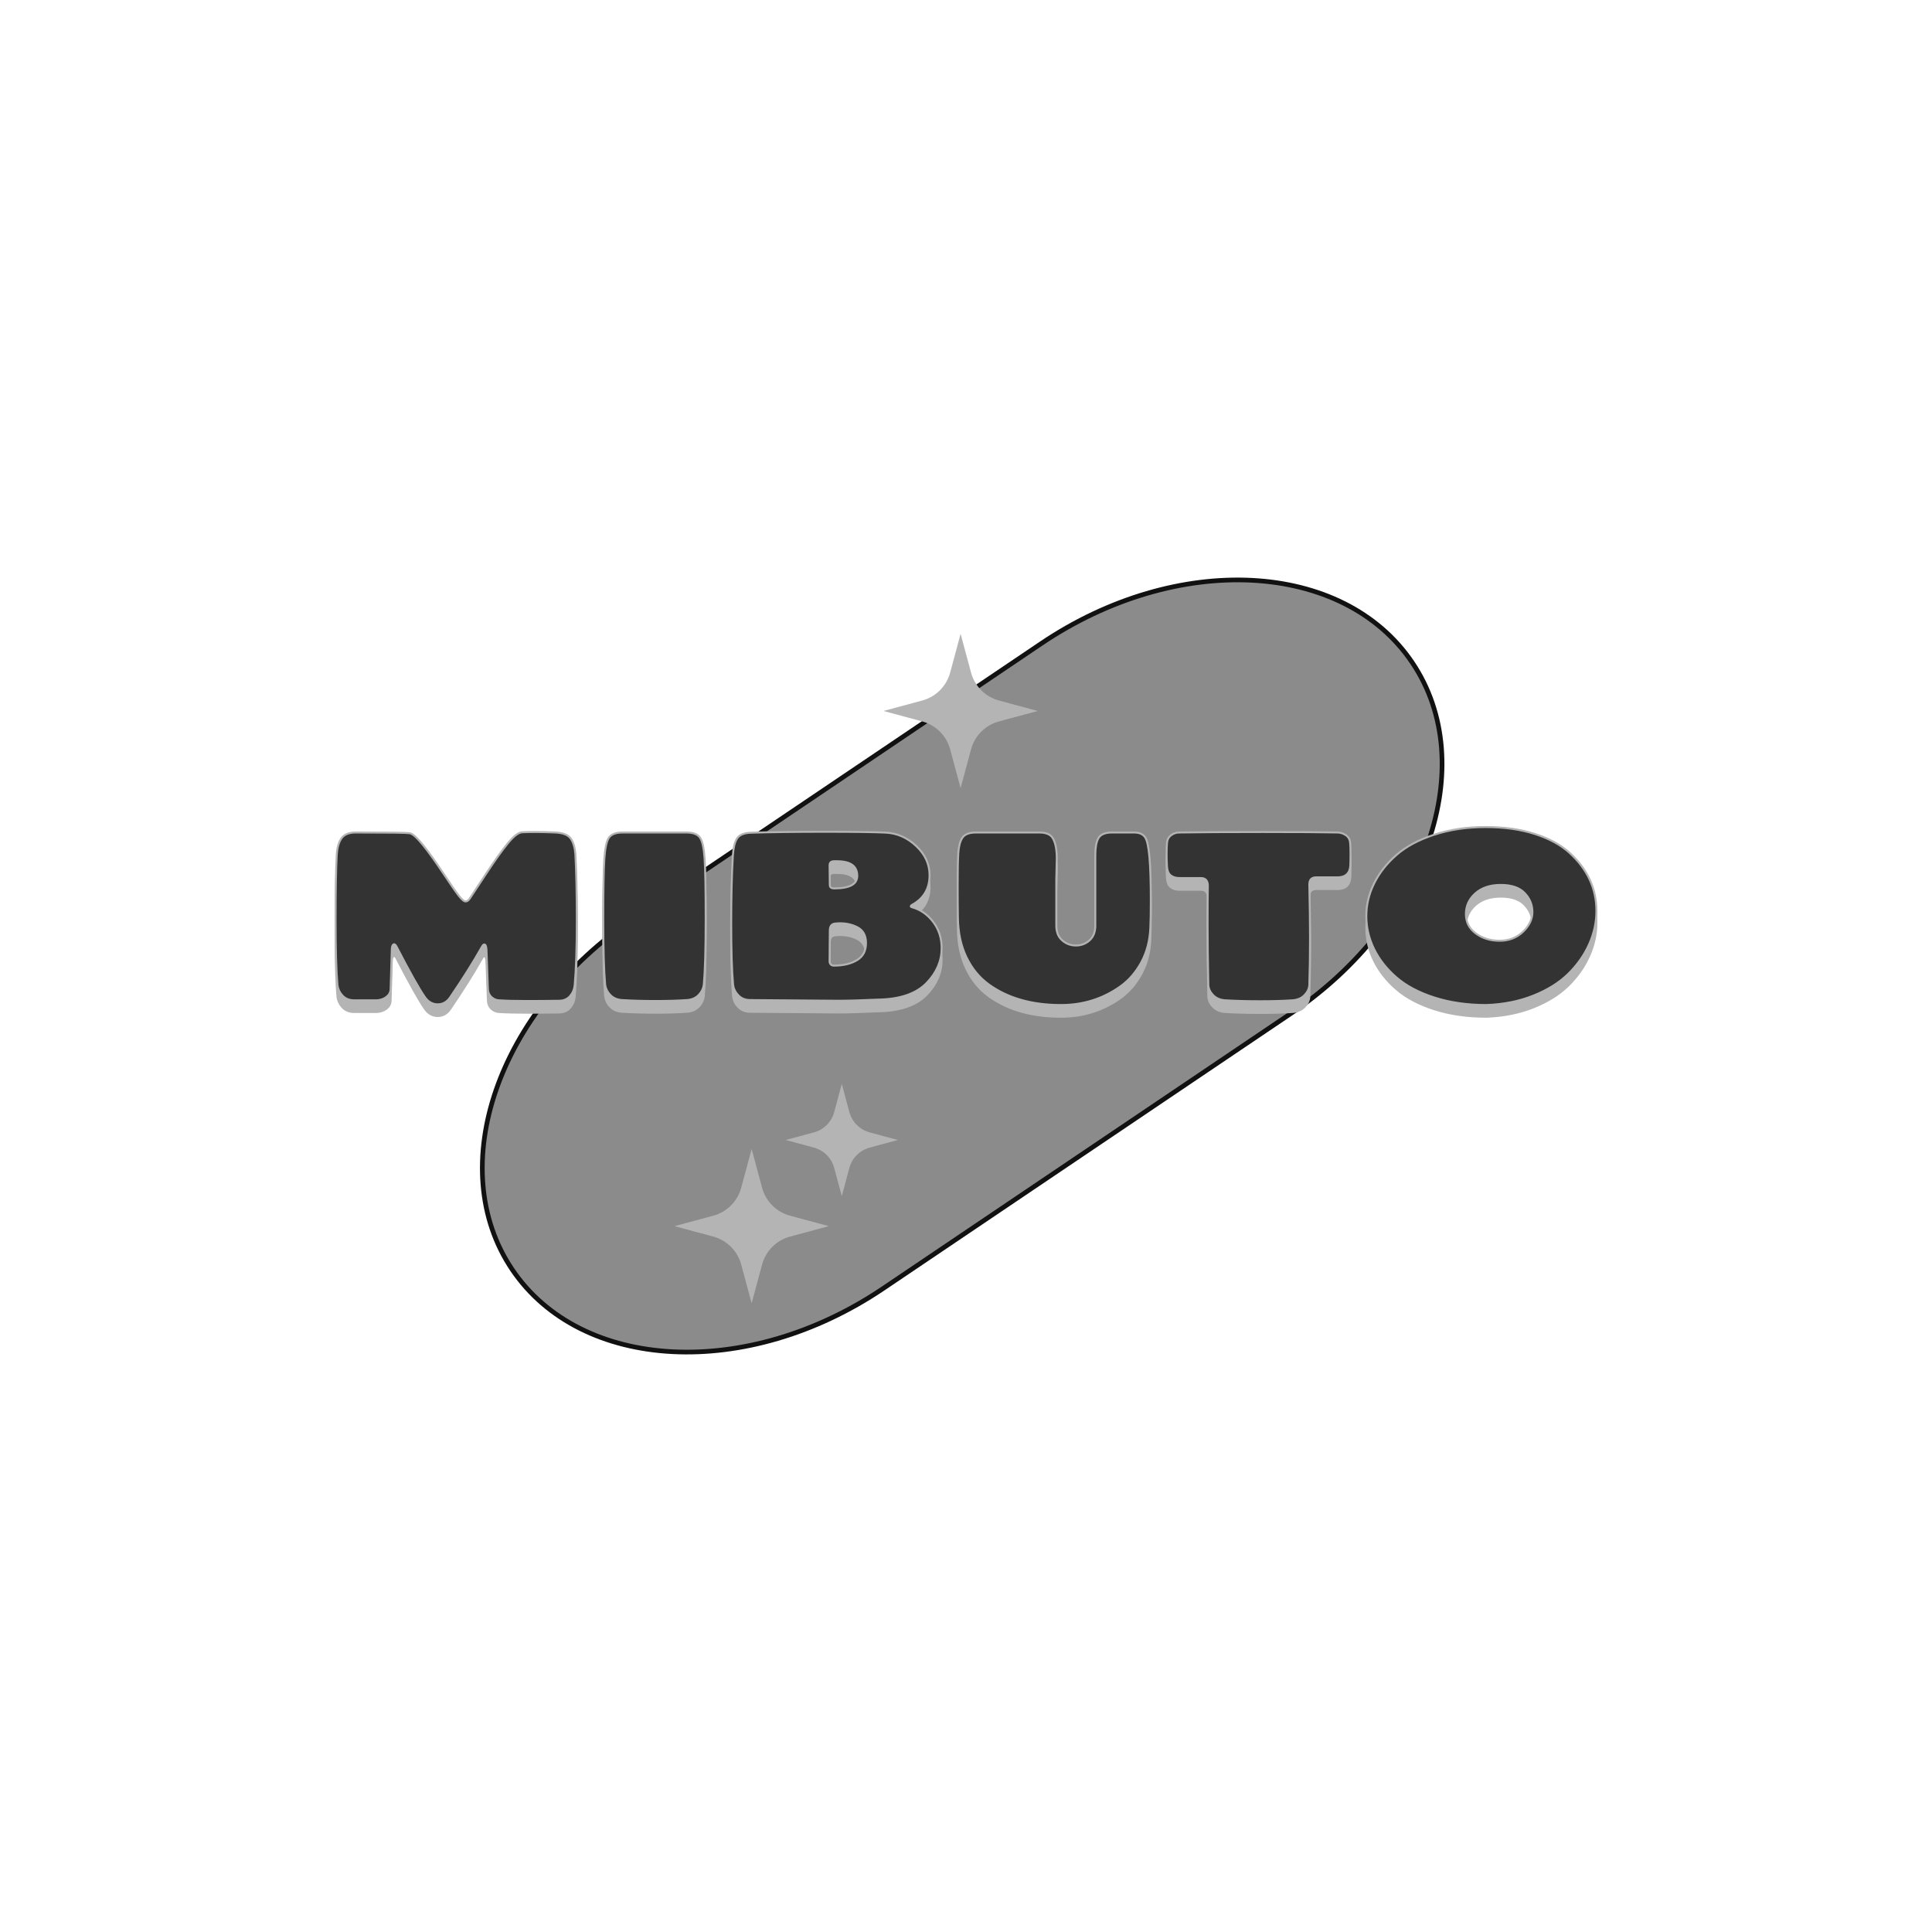
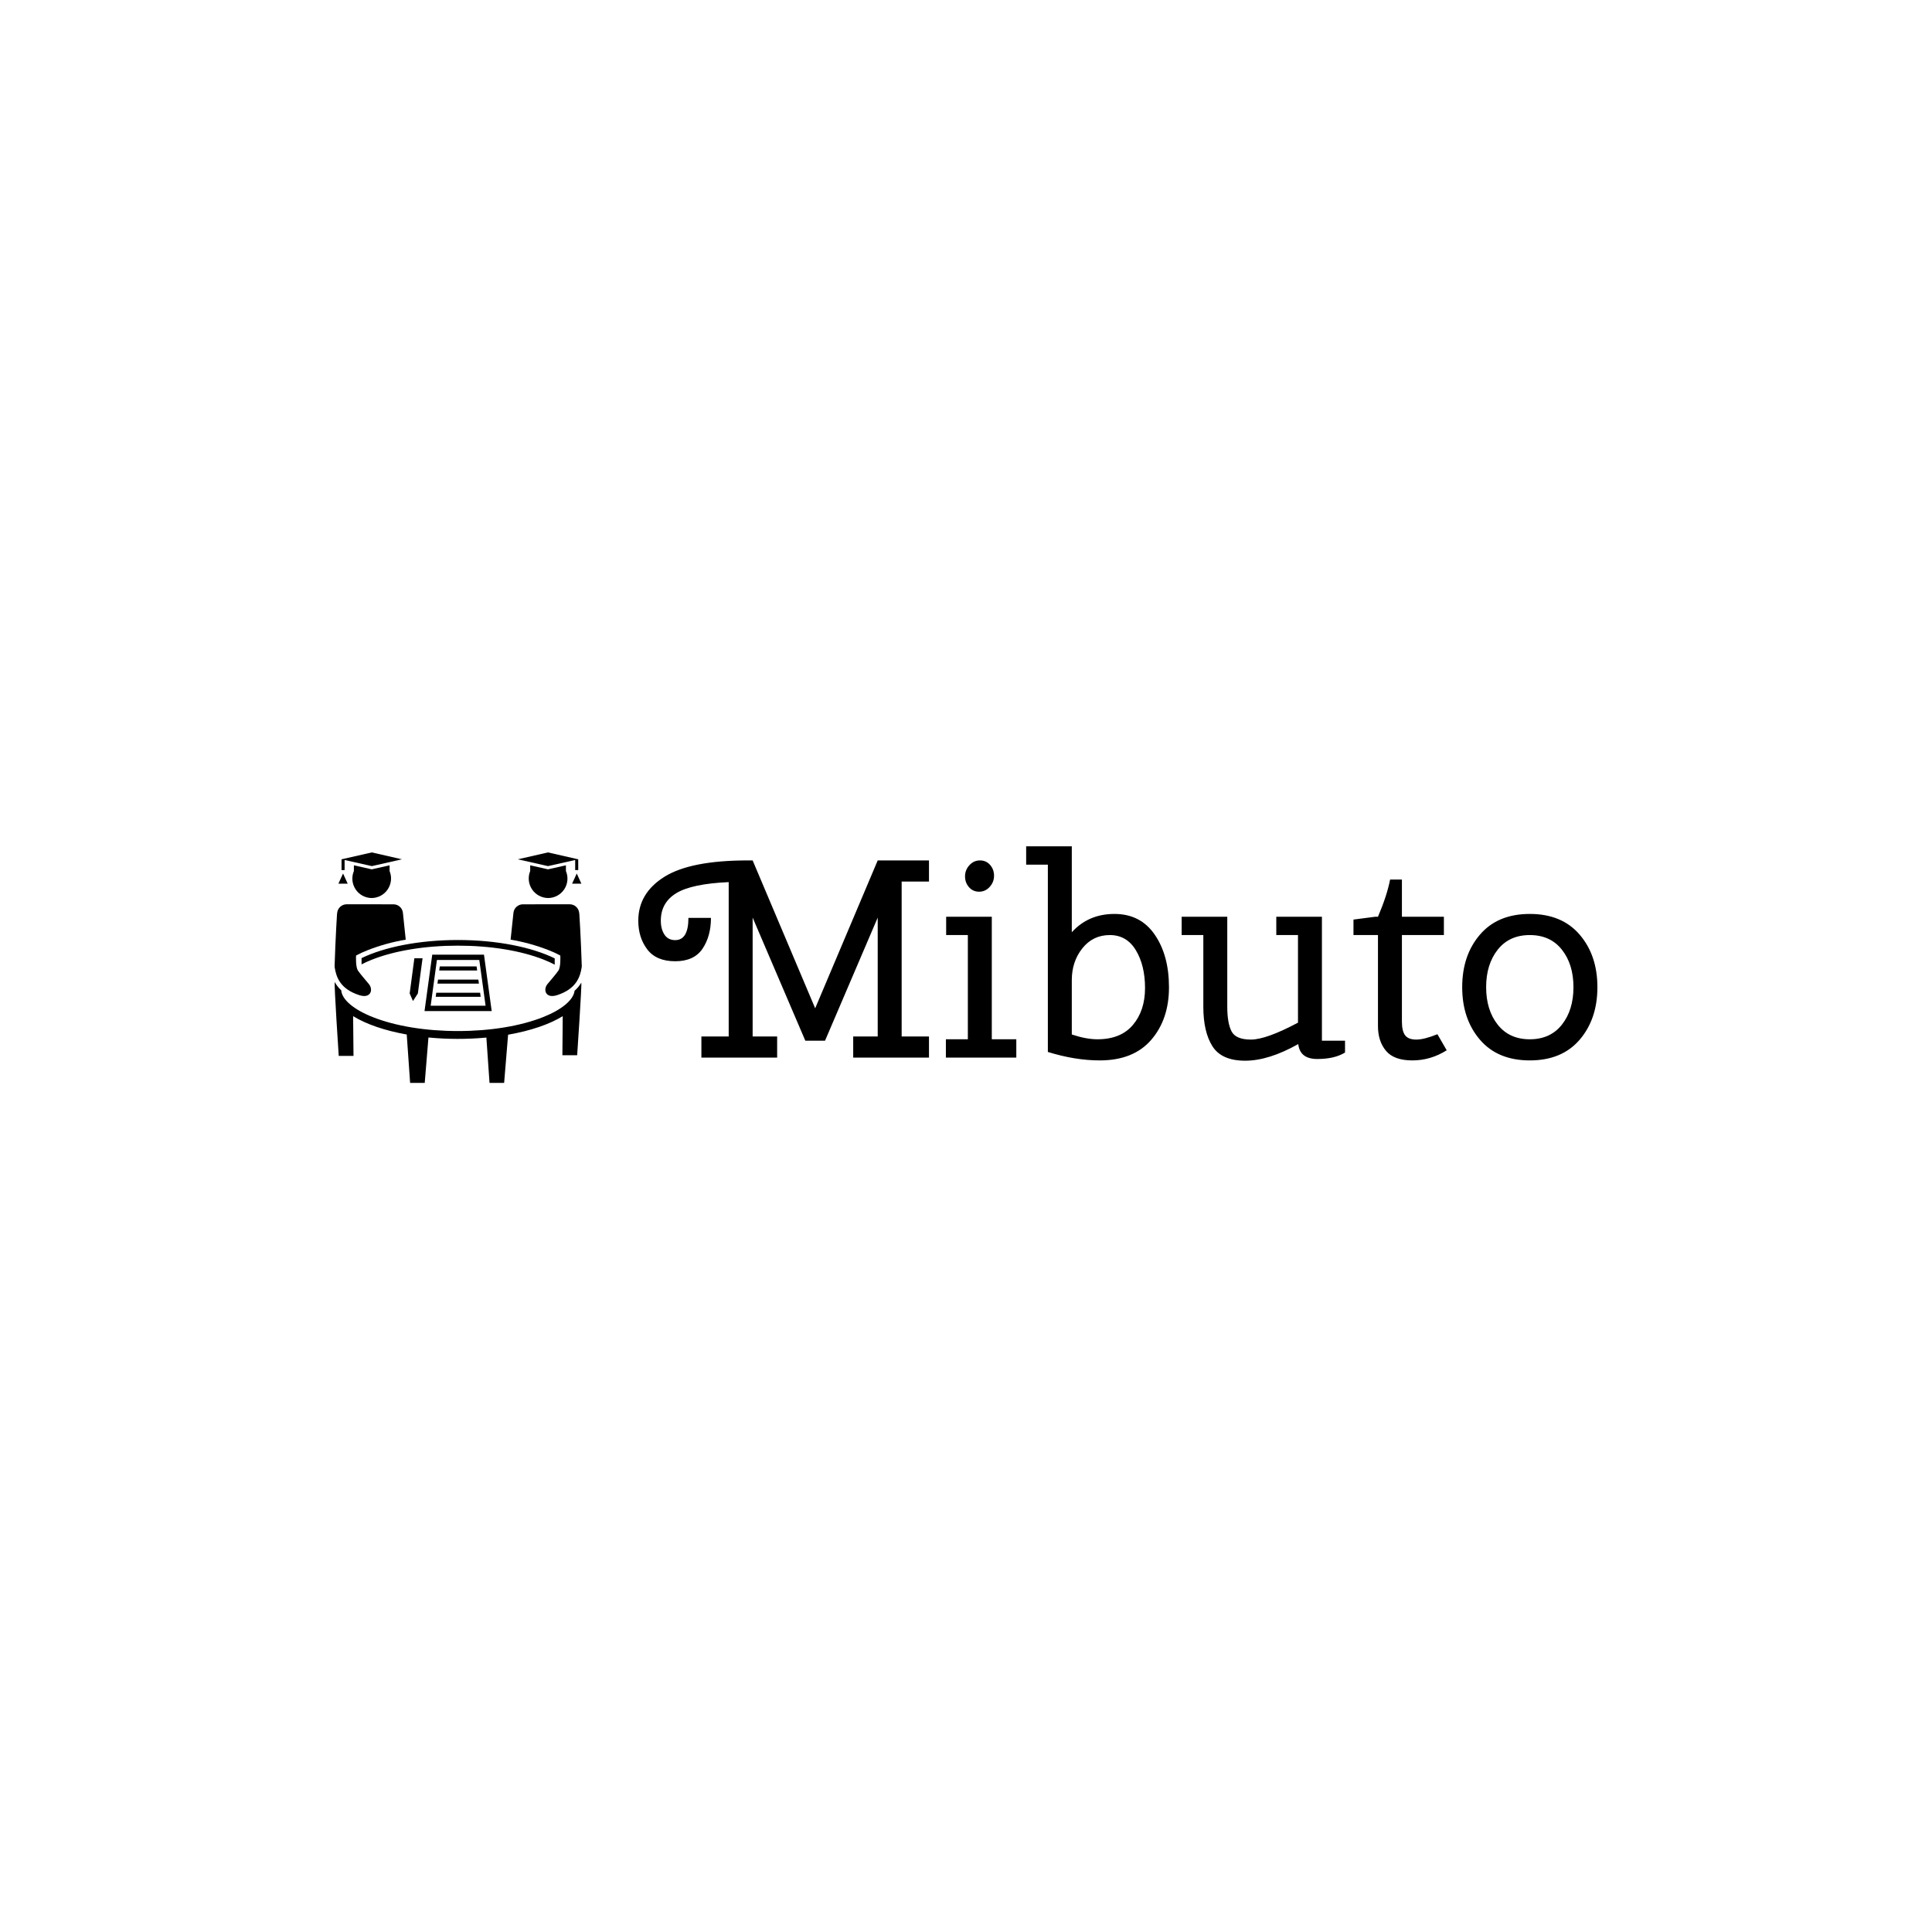
<svg xmlns="http://www.w3.org/2000/svg" version="1.1" width="1500" height="1500" viewBox="0 0 1500 1500">
  <rect width="1500" height="1500" x="0" y="0" id="background" stroke="transparent" fill="#ffffff" />
-   <svg xml:space="preserve" width="1000" height="1000" data-version="2" data-id="lg_1O2nrCX1n9H5pxilwh" viewBox="0 0 560 437" x="250" y="250">
+   <svg xml:space="preserve" width="1000" height="1000" data-version="2" data-id="lg_D4iJ4wWqGUarWQCO7N" viewBox="0 0 567 107" x="250" y="250">
    <rect width="100%" height="100%" fill="transparent" />
-     <rect width="190.923" height="464.402" x="-95.462" y="-232.201" fill="#8b8b8b" stroke="#111111" stroke-width="2" rx="127" ry="127" transform="matrix(-.5683 -.8426 .8426 -.5683 278.346 218.5)" />
-     <path fill="#b4b4b4" d="m186.803 298.063 4.538 16.85a17.24 17.24 0 0 0 12.155 12.155l16.85 4.538-16.85 4.538A17.24 17.24 0 0 0 191.34 348.3l-4.538 16.85-4.538-16.85a17.24 17.24 0 0 0-12.155-12.155l-16.847-4.541 16.85-4.538a17.24 17.24 0 0 0 12.155-12.155zm39.19-28.303 3.3 12.254a12.536 12.536 0 0 0 8.839 8.838l12.253 3.3-12.253 3.3a12.536 12.536 0 0 0-8.839 8.84l-3.3 12.253-3.3-12.254a12.536 12.536 0 0 0-8.839-8.839l-12.251-3.302 12.254-3.3a12.536 12.536 0 0 0 8.838-8.839zm51.66-195.686 4.538 16.85a17.24 17.24 0 0 0 12.155 12.155l16.85 4.538-16.85 4.538a17.24 17.24 0 0 0-12.155 12.155l-4.538 16.85-4.538-16.85a17.24 17.24 0 0 0-12.155-12.155l-16.847-4.541 16.85-4.538a17.24 17.24 0 0 0 12.155-12.155z" />
-     <path fill="none" stroke="#b4b4b4" stroke-width="1.71" d="M43.62 171.332q3.81 4.73 8.75 12.2 4.95 7.47 6.9 9.94 1.96 2.47 3.14 2.47 1.19 0 2.12-1.34.92-1.33 6.79-10.3 5.87-8.96 9.69-13.64 3.81-4.69 6.07-4.79 2.27-.11 5.87-.11 3.61 0 8.45.21t6.44 2.52q1.59 2.32 1.9 6.54.62 10.82.62 28.69t-.93 28.17q-.2 2.47-1.85 4.43-1.65 1.96-4.53 1.96-6.29.1-13.96.1-7.67 0-12.2-.31-1.65-.1-2.94-1.29-1.29-1.18-1.39-3.14l-.62-16.99q-.1-2.48-1.08-2.78-.98-.31-1.8 1.33-5.46 9.69-13.6 21.63-1.96 2.99-5.15 2.99-3.19 0-5.25-2.99-3.61-5.15-12.26-21.83-.51-1.03-1.18-1.24-.67-.2-1.19.52-.51.72-.51 2.37l-.52 16.99q-.1 1.96-1.75 3.14-1.65 1.19-3.81 1.29h-10.2q-2.78-.1-4.48-1.96-1.7-1.85-2.01-4.22-.82-9.17-.82-28.48 0-19.31.52-28.38.3-4.32 1.95-6.69t5.87-2.37q21.63 0 23.38.31 1.76.31 5.57 5.05Zm87.13-5.36h27.61q4.32 0 5.71 2.16 1.4 2.17 1.86 8.91.46 6.75.46 26.16 0 19.42-.82 28.48-.31 2.37-2.11 4.23-1.81 1.85-4.79 2.06-5.87.41-13.6.41-7.72 0-14.62-.41-2.99-.21-4.79-2.06-1.81-1.86-2.12-4.23-.82-9.06-.82-28.48 0-19.41.46-26.16.47-6.74 1.86-8.91 1.39-2.16 5.71-2.16Zm89.61 42.23-.1 13.39q0 .93.62 1.6t1.65.67q6.28 0 10.35-2.48 4.07-2.47 4.07-7.77 0-5.31-4.23-7.37-3.39-1.64-7.41-1.64-1.03 0-2.06.1-2.89.2-2.89 3.5Zm-.1-28.32.1 8.44q0 1.96 2.37 1.96 10.41 0 10.41-5.87 0-6.8-9.27-6.8h-1.14q-2.47 0-2.47 2.27Zm-33.68-13.81q12.77-.41 31.93-.41t26.52.36q7.37.36 13.03 5.72 5.67 5.35 5.67 12.36 0 8.55-7.42 12.56-.72.42-.72.98 0 .57.72.78 5.36 1.44 9.01 6.18 3.66 4.73 3.66 11.22 0 8.14-6.28 14.73-6.29 6.59-19.26 7.16-12.98.57-18.75.57t-38.52-.31q-2.99 0-4.84-1.91-1.86-1.9-2.17-4.38-.82-9.06-.82-26.42 0-17.35.72-29.61.31-5.04 1.75-7.26 1.44-2.21 5.77-2.32Zm132.46 10.72-.21 9.37v19.88q0 4.32 2.68 6.69t6.28 2.37q3.61 0 6.23-2.37 2.63-2.37 2.63-6.69v-30.7q0-4.84 1.29-7.1 1.29-2.27 5.61-2.27h9.48q3.29 0 4.53 1.96 2.37 3.5 2.37 27.09 0 7.72-.21 11.84-.31 8.34-3.86 14.88-3.55 6.55-9.11 10.46-11.23 7.93-25.45 7.93-18.74 0-31-8.75-6.18-4.43-9.73-11.8-3.56-7.36-3.66-17.15-.1-4.84-.1-14.26 0-9.43.26-13.6.25-4.17 1.64-6.39 1.39-2.21 5.62-2.21h27.5q4.12 0 5.46 2.16 1.75 2.78 1.75 8.66Zm109.8 55q-.11 2.26-1.96 4.17-1.85 1.9-4.94 2.11-5.88.41-14.12.41-8.24 0-15.14-.41-3.09-.21-4.94-2.11-1.85-1.91-1.96-4.17-.31-15.66-.31-26.73t.11-16.22q0-3.92-3.51-3.92h-9.27q-2.16 0-3.5-1.03-1.34-1.03-1.49-3.6-.16-2.58-.16-5.36 0-2.78.16-4.79.15-2.01 1.65-3.09 1.49-1.08 3.24-1.08 13.39-.21 36.26-.21 22.86 0 32.75.21 1.75.1 3.25 1.13 1.49 1.03 1.64 3.04.16 2.01.16 4.69 0 2.68-.1 5.15-.31 4.63-5.05 4.63h-9.27q-3.5 0-3.5 3.61.31 12.98.31 23.48 0 10.51-.31 20.09Zm77.45 8.34q-12.46 0-22.55-3.24-10.1-3.25-16.38-8.71-6.28-5.46-9.58-12.2-3.3-6.75-3.3-14.06 0-7.32 3.35-14.06 3.35-6.75 9.58-12.21 6.23-5.46 16.33-8.75 10.09-3.3 22.14-3.3t21.32 2.99q9.27 2.99 14.94 8.14 11.53 10.5 11.53 24.92 0 7.31-3.14 14.32-3.14 7-8.96 12.72-5.82 5.72-14.99 9.37-9.16 3.66-20.29 4.07Zm20.4-40.02q0-4.89-3.51-8.54-3.5-3.66-10.66-3.66-7.15 0-11.38 3.81-4.22 3.81-4.22 9.27 0 5.46 4.43 8.76 4.43 3.29 10.66 3.29t10.45-4.02q4.23-4.01 4.23-8.91Z" />
-     <path fill="#b4b4b4" d="M43.62 171.332q3.81 4.73 8.75 12.2 4.95 7.47 6.9 9.94 1.96 2.47 3.14 2.47 1.19 0 2.12-1.34.92-1.33 6.79-10.3 5.87-8.96 9.69-13.64 3.81-4.69 6.07-4.79 2.27-.11 5.87-.11 3.61 0 8.45.21t6.44 2.52q1.59 2.32 1.9 6.54.62 10.82.62 28.69t-.93 28.17q-.2 2.47-1.85 4.43-1.65 1.96-4.53 1.96-6.29.1-13.96.1-7.67 0-12.2-.31-1.65-.1-2.94-1.29-1.29-1.18-1.39-3.14l-.62-16.99q-.1-2.48-1.08-2.78-.98-.31-1.8 1.33-5.46 9.69-13.6 21.63-1.96 2.99-5.15 2.99-3.19 0-5.25-2.99-3.61-5.15-12.26-21.83-.51-1.03-1.18-1.24-.67-.2-1.19.52-.51.72-.51 2.37l-.52 16.99q-.1 1.96-1.75 3.14-1.65 1.19-3.81 1.29h-10.2q-2.78-.1-4.48-1.96-1.7-1.85-2.01-4.22-.82-9.17-.82-28.48 0-19.31.52-28.38.3-4.32 1.95-6.69t5.87-2.37q21.63 0 23.38.31 1.76.31 5.57 5.05m87.13-5.36h27.61q4.32 0 5.71 2.16 1.4 2.17 1.86 8.91.46 6.75.46 26.16 0 19.42-.82 28.48-.31 2.37-2.11 4.23-1.81 1.85-4.79 2.06-5.87.41-13.6.41-7.72 0-14.62-.41-2.99-.21-4.79-2.06-1.81-1.86-2.12-4.23-.82-9.06-.82-28.48 0-19.41.46-26.16.47-6.74 1.86-8.91 1.39-2.16 5.71-2.16m89.61 42.23-.1 13.39q0 .93.62 1.6t1.65.67q6.28 0 10.35-2.48 4.07-2.47 4.07-7.77 0-5.31-4.23-7.37-3.39-1.64-7.41-1.64-1.03 0-2.06.1-2.89.2-2.89 3.5m-.1-28.32.1 8.44q0 1.96 2.37 1.96 10.41 0 10.41-5.87 0-6.8-9.27-6.8h-1.14q-2.47 0-2.47 2.27m-33.68-13.81q12.77-.41 31.93-.41t26.52.36q7.37.36 13.03 5.72 5.67 5.35 5.67 12.36 0 8.55-7.42 12.56-.72.42-.72.98 0 .57.72.78 5.36 1.44 9.01 6.18 3.66 4.73 3.66 11.22 0 8.14-6.28 14.73-6.29 6.59-19.26 7.16-12.98.57-18.75.57t-38.52-.31q-2.99 0-4.84-1.91-1.86-1.9-2.17-4.38-.82-9.06-.82-26.42 0-17.35.72-29.61.31-5.04 1.75-7.26 1.44-2.21 5.77-2.32m132.46 10.72-.21 9.37v19.88q0 4.32 2.68 6.69t6.28 2.37q3.61 0 6.23-2.37 2.63-2.37 2.63-6.69v-30.7q0-4.84 1.29-7.1 1.29-2.27 5.61-2.27h9.48q3.29 0 4.53 1.96 2.37 3.5 2.37 27.09 0 7.72-.21 11.84-.31 8.34-3.86 14.88-3.55 6.55-9.11 10.46-11.23 7.93-25.45 7.93-18.74 0-31-8.75-6.18-4.43-9.73-11.8-3.56-7.36-3.66-17.15-.1-4.84-.1-14.26 0-9.43.26-13.6.25-4.17 1.64-6.39 1.39-2.21 5.62-2.21h27.5q4.12 0 5.46 2.16 1.75 2.78 1.75 8.66m109.8 55q-.11 2.26-1.96 4.17-1.85 1.9-4.94 2.11-5.88.41-14.12.41-8.24 0-15.14-.41-3.09-.21-4.94-2.11-1.85-1.91-1.96-4.17-.31-15.66-.31-26.73t.11-16.22q0-3.92-3.51-3.92h-9.27q-2.16 0-3.5-1.03-1.34-1.03-1.49-3.6-.16-2.58-.16-5.36 0-2.78.16-4.79.15-2.01 1.65-3.09 1.49-1.08 3.24-1.08 13.39-.21 36.26-.21 22.86 0 32.75.21 1.75.1 3.25 1.13 1.49 1.03 1.64 3.04.16 2.01.16 4.69 0 2.68-.1 5.15-.31 4.63-5.05 4.63h-9.27q-3.5 0-3.5 3.61.31 12.98.31 23.48 0 10.51-.31 20.09m77.45 8.34q-12.46 0-22.55-3.24-10.1-3.25-16.38-8.71-6.28-5.46-9.58-12.2-3.3-6.75-3.3-14.06 0-7.32 3.35-14.06 3.35-6.75 9.58-12.21 6.23-5.46 16.33-8.75 10.09-3.3 22.14-3.3t21.32 2.99q9.27 2.99 14.94 8.14 11.53 10.5 11.53 24.92 0 7.31-3.14 14.32-3.14 7-8.96 12.72-5.82 5.72-14.99 9.37-9.16 3.66-20.29 4.07m20.4-40.02q0-4.89-3.51-8.54-3.5-3.66-10.66-3.66-7.15 0-11.38 3.81-4.22 3.81-4.22 9.27 0 5.46 4.43 8.76 4.43 3.29 10.66 3.29t10.45-4.02q4.23-4.01 4.23-8.91" />
-     <path fill="none" stroke="#b4b4b4" stroke-width="1.71" d="M43.62 166.232q3.81 4.74 8.75 12.21 4.95 7.47 6.9 9.94 1.96 2.47 3.14 2.47 1.19 0 2.12-1.34.92-1.34 6.79-10.3t9.69-13.65q3.81-4.68 6.07-4.78 2.27-.11 5.87-.11 3.61 0 8.45.21 4.84.2 6.44 2.52 1.59 2.32 1.9 6.54.62 10.82.62 28.69t-.93 28.17q-.2 2.47-1.85 4.43-1.65 1.95-4.53 1.95-6.29.11-13.96.11-7.67 0-12.2-.31-1.65-.1-2.94-1.29-1.29-1.18-1.39-3.14l-.62-17q-.1-2.47-1.08-2.78-.98-.31-1.8 1.34-5.46 9.68-13.6 21.63-1.96 2.99-5.15 2.99-3.19 0-5.25-2.99-3.61-5.15-12.26-21.83-.51-1.03-1.18-1.24-.67-.21-1.19.52-.51.72-.51 2.36l-.52 17q-.1 1.96-1.75 3.14-1.65 1.19-3.81 1.29h-10.2q-2.78-.1-4.48-1.96-1.7-1.85-2.01-4.22-.82-9.17-.82-28.48 0-19.31.52-28.38.3-4.32 1.95-6.69t5.87-2.37q21.63 0 23.38.31 1.76.31 5.57 5.04Zm87.13-5.35h27.61q4.32 0 5.71 2.16 1.4 2.16 1.86 8.91.46 6.75.46 26.16 0 19.42-.82 28.48-.31 2.37-2.11 4.23-1.81 1.85-4.79 2.06-5.87.41-13.6.41-7.72 0-14.62-.41-2.99-.21-4.79-2.06-1.81-1.86-2.12-4.23-.82-9.06-.82-28.48 0-19.41.46-26.16.47-6.75 1.86-8.91 1.39-2.16 5.71-2.16Zm89.61 42.23-.1 13.39q0 .93.62 1.59.62.67 1.65.67 6.28 0 10.35-2.47 4.07-2.47 4.07-7.77 0-5.31-4.23-7.37-3.39-1.65-7.41-1.65-1.03 0-2.06.11-2.89.2-2.89 3.5Zm-.1-28.33.1 8.45q0 1.96 2.37 1.96 10.41 0 10.41-5.87 0-6.8-9.27-6.8h-1.14q-2.47 0-2.47 2.26Zm-33.68-13.8q12.77-.41 31.93-.41t26.52.36q7.37.36 13.03 5.72 5.67 5.35 5.67 12.36 0 8.55-7.42 12.56-.72.41-.72.98 0 .57.72.77 5.36 1.45 9.01 6.18 3.66 4.74 3.66 11.23 0 8.14-6.28 14.73-6.29 6.59-19.26 7.16-12.98.56-18.75.56t-38.52-.3q-2.99 0-4.84-1.91-1.86-1.91-2.17-4.38-.82-9.06-.82-26.42 0-17.35.72-29.61.31-5.05 1.75-7.26 1.44-2.22 5.77-2.32Zm132.46 10.71-.21 9.38v19.88q0 4.32 2.68 6.69t6.28 2.37q3.61 0 6.23-2.37 2.63-2.37 2.63-6.69v-30.7q0-4.84 1.29-7.11 1.29-2.26 5.61-2.26h9.48q3.29 0 4.53 1.96 2.37 3.5 2.37 27.08 0 7.73-.21 11.85-.31 8.34-3.86 14.88-3.55 6.54-9.11 10.46-11.23 7.93-25.45 7.93-18.74 0-31-8.76-6.18-4.43-9.73-11.79-3.56-7.36-3.66-17.15-.1-4.84-.1-14.27 0-9.42.26-13.59.25-4.17 1.64-6.39 1.39-2.21 5.62-2.21h27.5q4.12 0 5.46 2.16 1.75 2.78 1.75 8.65Zm109.8 55.01q-.11 2.26-1.96 4.17-1.85 1.9-4.94 2.11-5.88.41-14.12.41-8.24 0-15.14-.41-3.09-.21-4.94-2.11-1.85-1.91-1.96-4.17-.31-15.66-.31-26.73 0-11.08.11-16.23 0-3.91-3.51-3.91h-9.27q-2.16 0-3.5-1.03-1.34-1.03-1.49-3.6-.16-2.58-.16-5.36 0-2.78.16-4.79.15-2.01 1.65-3.09 1.49-1.08 3.24-1.08 13.39-.21 36.26-.21 22.86 0 32.75.21 1.75.1 3.25 1.13 1.49 1.03 1.64 3.04.16 2.01.16 4.69 0 2.67-.1 5.15-.31 4.63-5.05 4.63h-9.27q-3.5 0-3.5 3.61.31 12.97.31 23.48t-.31 20.09Zm77.45 8.34q-12.46 0-22.55-3.25-10.1-3.24-16.38-8.7-6.28-5.46-9.58-12.21-3.3-6.74-3.3-14.05 0-7.32 3.35-14.06 3.35-6.75 9.58-12.21 6.23-5.46 16.33-8.75 10.09-3.3 22.14-3.3t21.32 2.99q9.27 2.98 14.94 8.13 11.53 10.51 11.53 24.93 0 7.31-3.14 14.32-3.14 7-8.96 12.72-5.82 5.71-14.99 9.37-9.16 3.66-20.29 4.07Zm20.4-40.02q0-4.89-3.51-8.55-3.5-3.65-10.66-3.65-7.15 0-11.38 3.81-4.22 3.81-4.22 9.27 0 5.46 4.43 8.75 4.43 3.3 10.66 3.3t10.45-4.02q4.23-4.01 4.23-8.91Z" />
-     <path fill="#333333" d="M43.62 166.232q3.81 4.74 8.75 12.21 4.95 7.47 6.9 9.94 1.96 2.47 3.14 2.47 1.19 0 2.12-1.34.92-1.34 6.79-10.3t9.69-13.65q3.81-4.68 6.07-4.78 2.27-.11 5.87-.11 3.61 0 8.45.21 4.84.2 6.44 2.52 1.59 2.32 1.9 6.54.62 10.82.62 28.69t-.93 28.17q-.2 2.47-1.85 4.43-1.65 1.95-4.53 1.95-6.29.11-13.96.11-7.67 0-12.2-.31-1.65-.1-2.94-1.29-1.29-1.18-1.39-3.14l-.62-17q-.1-2.47-1.08-2.78-.98-.31-1.8 1.34-5.46 9.68-13.6 21.63-1.96 2.99-5.15 2.99-3.19 0-5.25-2.99-3.61-5.15-12.26-21.83-.51-1.03-1.18-1.24-.67-.21-1.19.52-.51.72-.51 2.36l-.52 17q-.1 1.96-1.75 3.14-1.65 1.19-3.81 1.29h-10.2q-2.78-.1-4.48-1.96-1.7-1.85-2.01-4.22-.82-9.17-.82-28.48 0-19.31.52-28.38.3-4.32 1.95-6.69t5.87-2.37q21.63 0 23.38.31 1.76.31 5.57 5.04m87.13-5.35h27.61q4.32 0 5.71 2.16 1.4 2.16 1.86 8.91.46 6.75.46 26.16 0 19.42-.82 28.48-.31 2.37-2.11 4.23-1.81 1.85-4.79 2.06-5.87.41-13.6.41-7.72 0-14.62-.41-2.99-.21-4.79-2.06-1.81-1.86-2.12-4.23-.82-9.06-.82-28.48 0-19.41.46-26.16.47-6.75 1.86-8.91 1.39-2.16 5.71-2.16m89.61 42.23-.1 13.39q0 .93.62 1.59.62.67 1.65.67 6.28 0 10.35-2.47 4.07-2.47 4.07-7.77 0-5.31-4.23-7.37-3.39-1.65-7.41-1.65-1.03 0-2.06.11-2.89.2-2.89 3.5m-.1-28.33.1 8.45q0 1.96 2.37 1.96 10.41 0 10.41-5.87 0-6.8-9.27-6.8h-1.14q-2.47 0-2.47 2.26m-33.68-13.8q12.77-.41 31.93-.41t26.52.36q7.37.36 13.03 5.72 5.67 5.35 5.67 12.36 0 8.55-7.42 12.56-.72.41-.72.98 0 .57.72.77 5.36 1.45 9.01 6.18 3.66 4.74 3.66 11.23 0 8.14-6.28 14.73-6.29 6.59-19.26 7.16-12.98.56-18.75.56t-38.52-.3q-2.99 0-4.84-1.91-1.86-1.91-2.17-4.38-.82-9.06-.82-26.42 0-17.35.72-29.61.31-5.05 1.75-7.26 1.44-2.22 5.77-2.32m132.46 10.71-.21 9.38v19.88q0 4.32 2.68 6.69t6.28 2.37q3.61 0 6.23-2.37 2.63-2.37 2.63-6.69v-30.7q0-4.84 1.29-7.11 1.29-2.26 5.61-2.26h9.48q3.29 0 4.53 1.96 2.37 3.5 2.37 27.08 0 7.73-.21 11.85-.31 8.34-3.86 14.88-3.55 6.54-9.11 10.46-11.23 7.93-25.45 7.93-18.74 0-31-8.76-6.18-4.43-9.73-11.79-3.56-7.36-3.66-17.15-.1-4.84-.1-14.27 0-9.42.26-13.59.25-4.17 1.64-6.39 1.39-2.21 5.62-2.21h27.5q4.12 0 5.46 2.16 1.75 2.78 1.75 8.65m109.8 55.01q-.11 2.26-1.96 4.17-1.85 1.9-4.94 2.11-5.88.41-14.12.41-8.24 0-15.14-.41-3.09-.21-4.94-2.11-1.85-1.91-1.96-4.17-.31-15.66-.31-26.73 0-11.08.11-16.23 0-3.91-3.51-3.91h-9.27q-2.16 0-3.5-1.03-1.34-1.03-1.49-3.6-.16-2.58-.16-5.36 0-2.78.16-4.79.15-2.01 1.65-3.09 1.49-1.08 3.24-1.08 13.39-.21 36.26-.21 22.86 0 32.75.21 1.75.1 3.25 1.13 1.49 1.03 1.64 3.04.16 2.01.16 4.69 0 2.67-.1 5.15-.31 4.63-5.05 4.63h-9.27q-3.5 0-3.5 3.61.31 12.97.31 23.48t-.31 20.09m77.45 8.34q-12.46 0-22.55-3.25-10.1-3.24-16.38-8.7-6.28-5.46-9.58-12.21-3.3-6.74-3.3-14.05 0-7.32 3.35-14.06 3.35-6.75 9.58-12.21 6.23-5.46 16.33-8.75 10.09-3.3 22.14-3.3t21.32 2.99q9.27 2.98 14.94 8.13 11.53 10.51 11.53 24.93 0 7.31-3.14 14.32-3.14 7-8.96 12.72-5.82 5.71-14.99 9.37-9.16 3.66-20.29 4.07m20.4-40.02q0-4.89-3.51-8.55-3.5-3.65-10.66-3.65-7.15 0-11.38 3.81-4.22 3.81-4.22 9.27 0 5.46 4.43 8.75 4.43 3.3 10.66 3.3t10.45-4.02q4.23-4.01 4.23-8.91" />
+     <path fill="#000000" d="M244.635 7.02h22.57v9.3h-12.03v68.2h12.03v9.3h-33.36v-9.3h10.79V32.19l-23.19 54.19h-8.68l-23.19-54.19v52.33h10.79v9.3h-33.35v-9.3h12.02V16.57q-16.36.74-23.12 4.9-6.76 4.15-6.76 12.09 0 3.72 1.61 6.14 1.61 2.41 4.71 2.41 5.83 0 5.83-9.79h9.92q0 8.06-3.72 13.58-3.72 5.51-12.03 5.51-8.3 0-12.27-5.2-3.97-5.21-3.97-12.65 0-12.15 11.53-19.35 11.53-7.19 36.71-7.19h2.1l27.53 65.1zm39.68 32.86h-9.55v-8.06h20.09v53.94h10.79v8.06h-31v-8.06h9.67zm4.96-19.09q-2.73 0-4.46-1.99-1.74-1.98-1.74-4.77 0-2.79 1.92-4.9 1.92-2.11 4.65-2.11 2.73 0 4.47 1.99 1.73 1.98 1.73 4.77 0 2.79-1.92 4.9-1.92 2.11-4.65 2.11m30.26 70.55V8.88h-9.55V.82h20.09v37.82q7.31-8.06 18.78-8.06 11.47 0 17.73 9.12 6.27 9.11 6.27 23.18 0 14.08-7.82 23.13-7.81 9.05-22.69 9.05-10.79 0-22.81-3.72m38.75-44.76q-4.03-6.7-11.47-6.7t-12.09 5.83q-4.65 5.83-4.65 14.01v23.93q6.32 2.11 11.28 2.11 10.29 0 15.62-6.32 5.34-6.33 5.34-16.25t-4.03-16.61m71.36-6.7h-9.55v-8.06h20.09v54.56h10.17v5.21q-4.59 2.85-12.22 2.85-7.62 0-8.37-6.57-13.02 7.32-23.37 7.32-10.36 0-14.39-6.33-4.03-6.32-4.03-17.48v-31.5h-9.54v-8.06h20.08v39.56q0 7.19 1.86 10.85 1.86 3.66 8.56 3.66t20.71-7.44zm35.21 0h-10.78v-6.82l9.54-1.24h1.24q3.97-9.3 5.34-16.37h5.2v16.37h18.48v8.06h-18.48v38.07q0 4.22 1.43 6.08 1.43 1.86 4.9 1.86 3.47 0 9.3-2.36l4.09 7.07q-7.07 4.46-15.13 4.46t-11.59-4.21q-3.54-4.22-3.54-10.92zm44.89 46.07q-7.81-9.12-7.81-23.13t7.81-23.12q7.81-9.12 21.95-9.12t21.95 9.12q7.81 9.11 7.81 23.12 0 14.01-7.81 23.13-7.81 9.11-21.95 9.11t-21.95-9.11m7.81-39.62q-5.08 6.45-5.08 16.49 0 10.05 5.08 16.49 5.09 6.45 14.14 6.45t14.14-6.45q5.08-6.44 5.08-16.49 0-10.04-5.08-16.49-5.09-6.45-14.14-6.45t-14.14 6.45M17.412 52.782a50.959 50.959 0 0 1 4.526-2.05c10.07-4.004 23.538-6.188 37.867-6.188 14.329 0 27.797 2.184 37.867 6.187a49.745 49.745 0 0 1 4.768 2.172v-2.766c-10.058-4.926-25.418-8.08-42.635-8.08-17.083 0-32.335 3.105-42.393 7.97zm50.643.91h-16.21l-.242 1.783h16.695zm1.553 11.587H50.293l-.23 1.783h19.776zm-.776-5.8H51.069l-.242 1.784h18.248z" />
+     <path fill="#000000" d="M74.704 73.335H45.136L48.533 48.5h22.774zm-26.862-2.354H72.01l-2.767-20.14h-18.66zM42.2 65.582l2.063-15.481h-3.604l-2.063 15.481 1.456 3.337zm-5.339-23.671-1.25-11.89a4.186 4.186 0 0 0-4.149-3.677l-20.602-.012a4.186 4.186 0 0 0-4.173 3.798c0-1.42-.777 11.502-1.14 23.344l.023.485c.631 4.21 2.27 9.621 10.847 12.376 5.12 1.637 6.212-2.427 4.247-4.854-1.941-2.366-3.652-4.246-4.817-5.945-1.092-1.577-.873-6.103-.85-6.66a48.532 48.532 0 0 1 5.254-2.403 84.931 84.931 0 0 1 16.623-4.574" />
+     <path fill="#000000" d="M114.16 60.826a14.56 14.56 0 0 1-2.984 3.591c-.461 4.004-5.557 8.287-13.832 11.575-9.96 3.956-23.295 6.14-37.503 6.14-14.232 0-27.542-2.184-37.503-6.14C13.906 72.656 8.761 68.264 8.47 64.2a14.56 14.56 0 0 1-2.863-3.628c-.34.886 1.76 32.505 1.76 32.505h6.502L13.7 75.58c5.703 3.518 13.893 6.345 23.6 8.08l1.492 21.306h6.43l1.638-19.995a135.89 135.89 0 0 0 25.504.036l1.383 19.959h6.43l1.747-21.22c9.9-1.736 18.26-4.587 24.048-8.166l-.146 17.192h6.504s2.11-31.145 1.82-31.946" />
+     <path fill="#000000" d="m83.027 41.91 1.262-11.89a4.186 4.186 0 0 1 4.15-3.676l20.602-.012a4.186 4.186 0 0 1 4.173 3.798c0-1.42.777 11.502 1.14 23.344l-.023.485c-.643 4.21-2.281 9.621-10.847 12.376-5.12 1.637-6.212-2.427-4.247-4.854 1.93-2.366 3.652-4.246 4.817-5.945 1.092-1.577.874-6.103.85-6.66a48.532 48.532 0 0 0-5.266-2.403 84.931 84.931 0 0 0-16.61-4.574m-71.72-24.642L9.27 12.779l-2.05 4.478zm2.73-8.081 7.862 1.771 7.85-1.771v2.511a8.614 8.614 0 0 1-7.862 11.89 8.554 8.554 0 0 1-7.85-11.89z" />
+     <path fill="#000000" d="m8.616 6.531 13.31-3.033L35.187 6.53 21.95 9.528l-12-2.694v4.441H8.604V6.543zm101.48 10.726 2.05-4.478 2.039 4.478zm-2.718-8.081-7.886 1.771-7.838-1.771v2.511a8.614 8.614 0 0 0 7.862 11.89 8.554 8.554 0 0 0 7.862-11.89z" />
+     <path fill="#000000" d="M112.79 6.531 99.48 3.498 86.218 6.53l13.25 2.997 11.987-2.694v4.441h1.347z" />
  </svg>
</svg>
